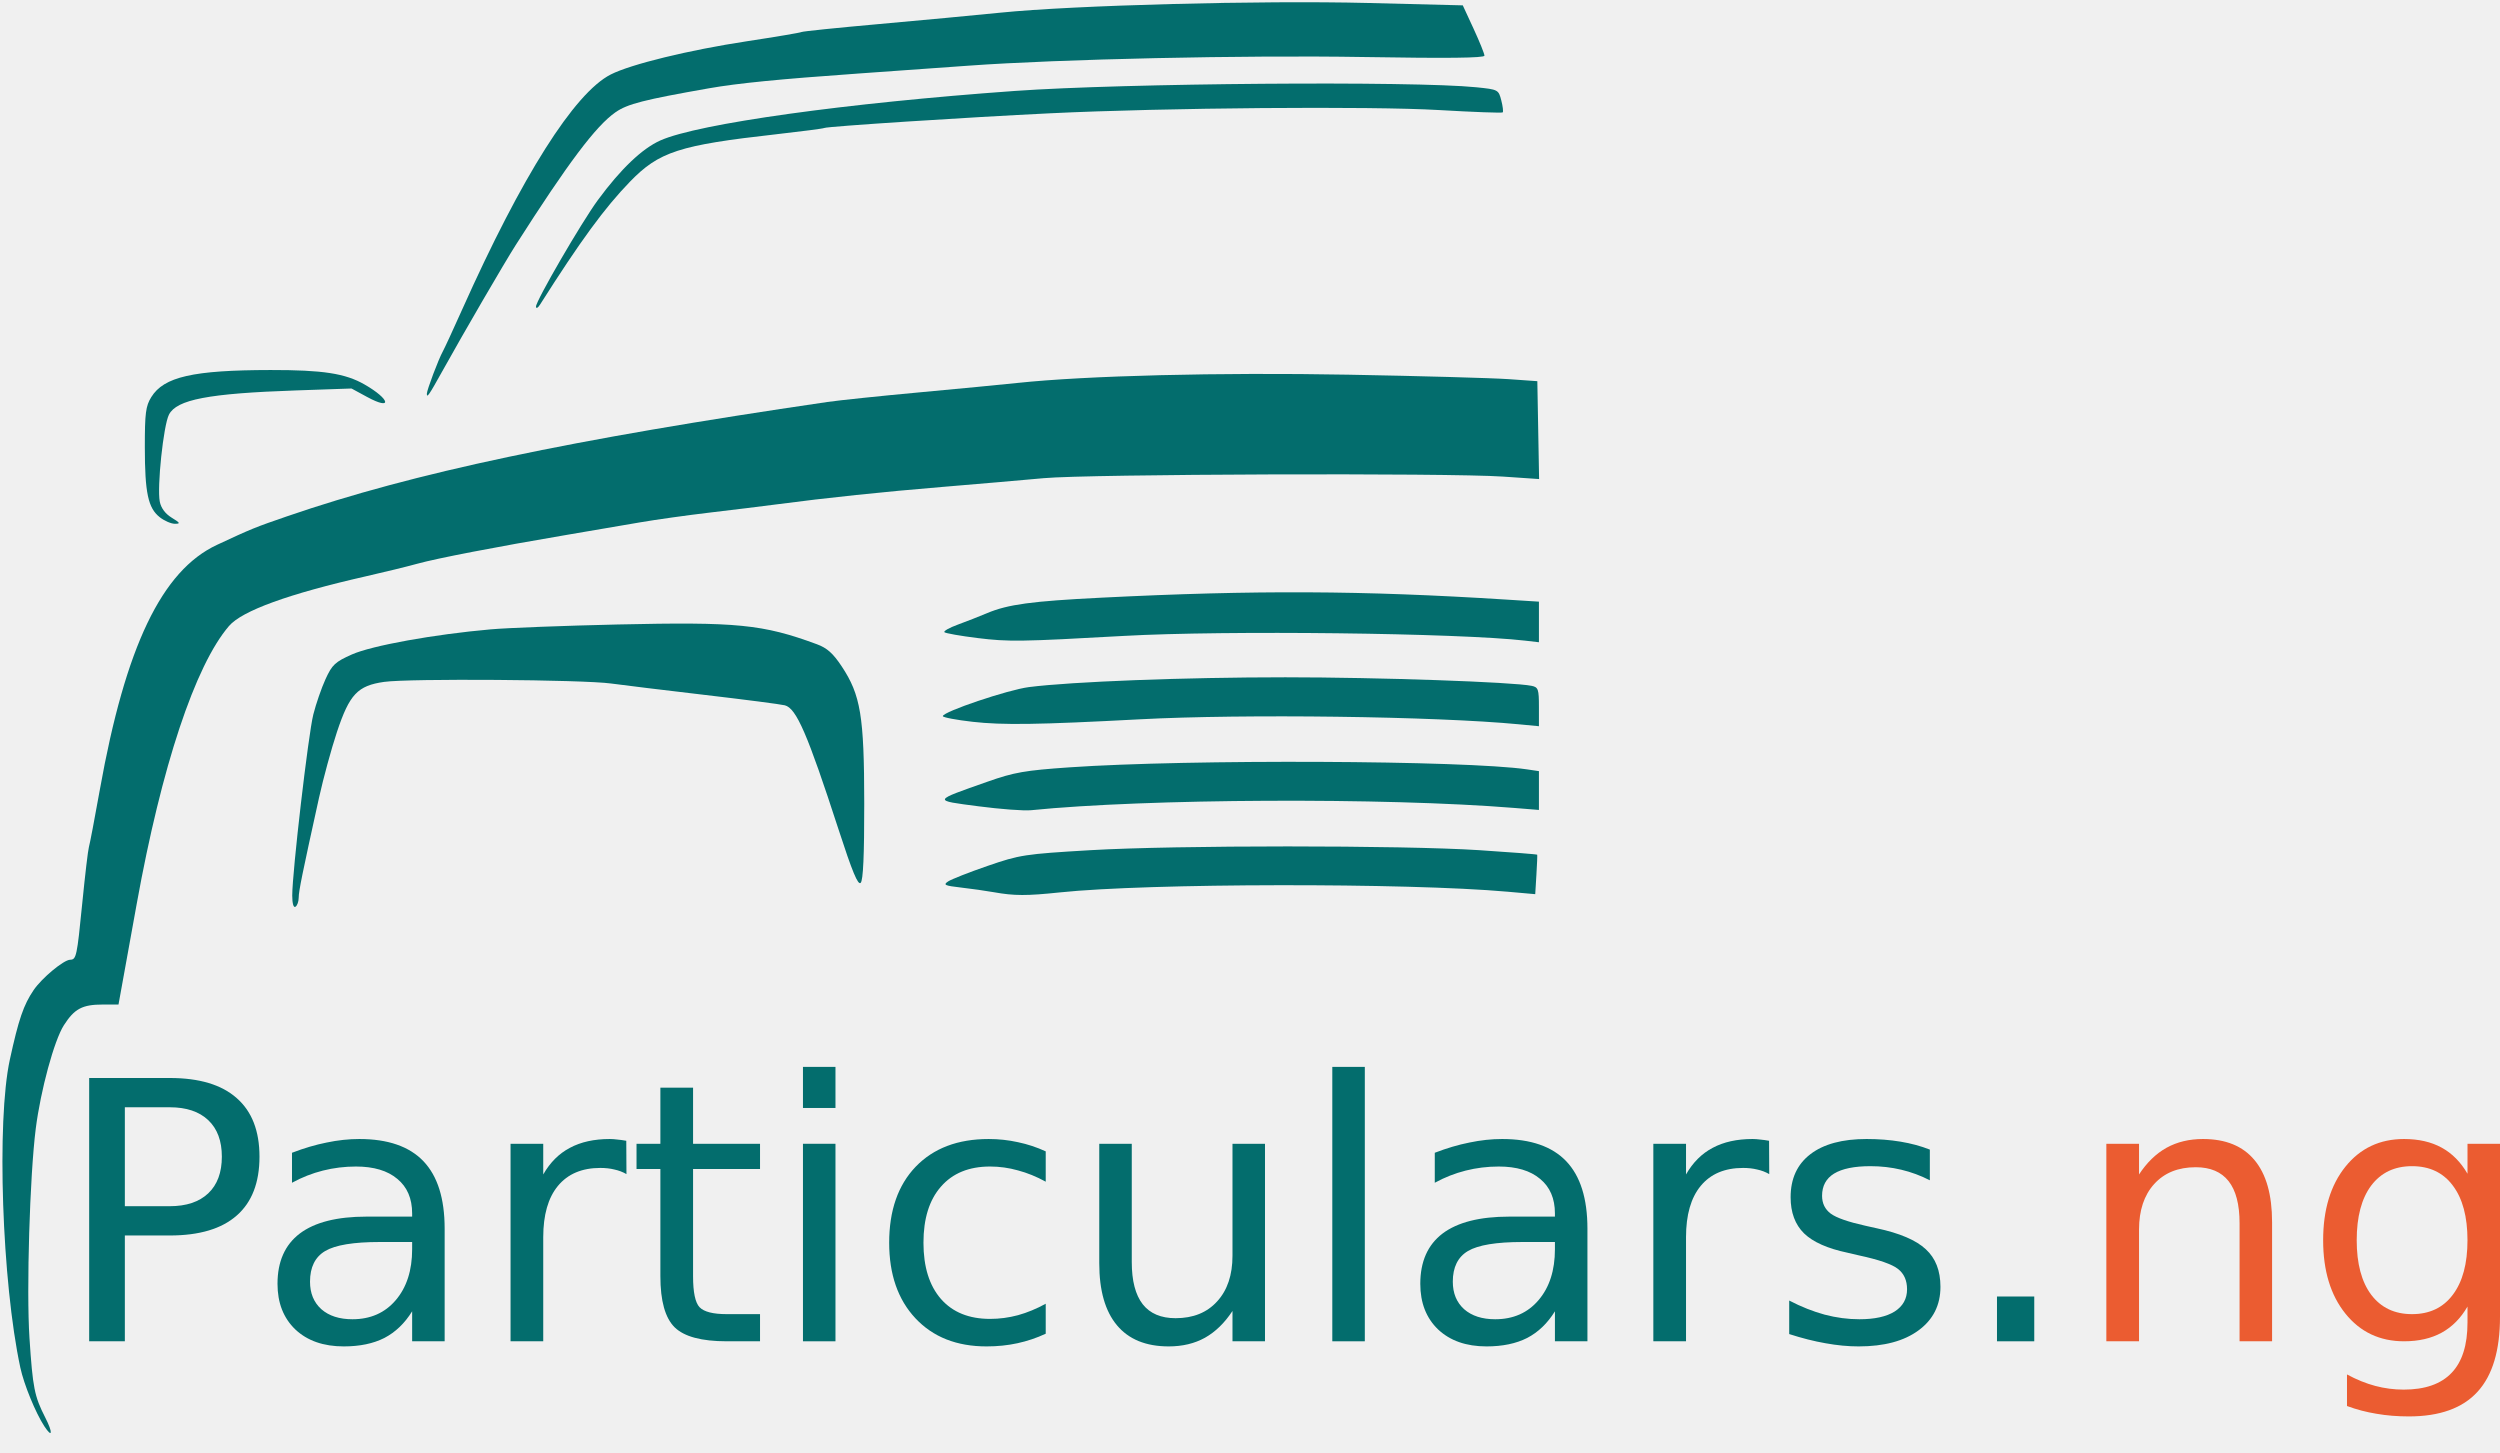
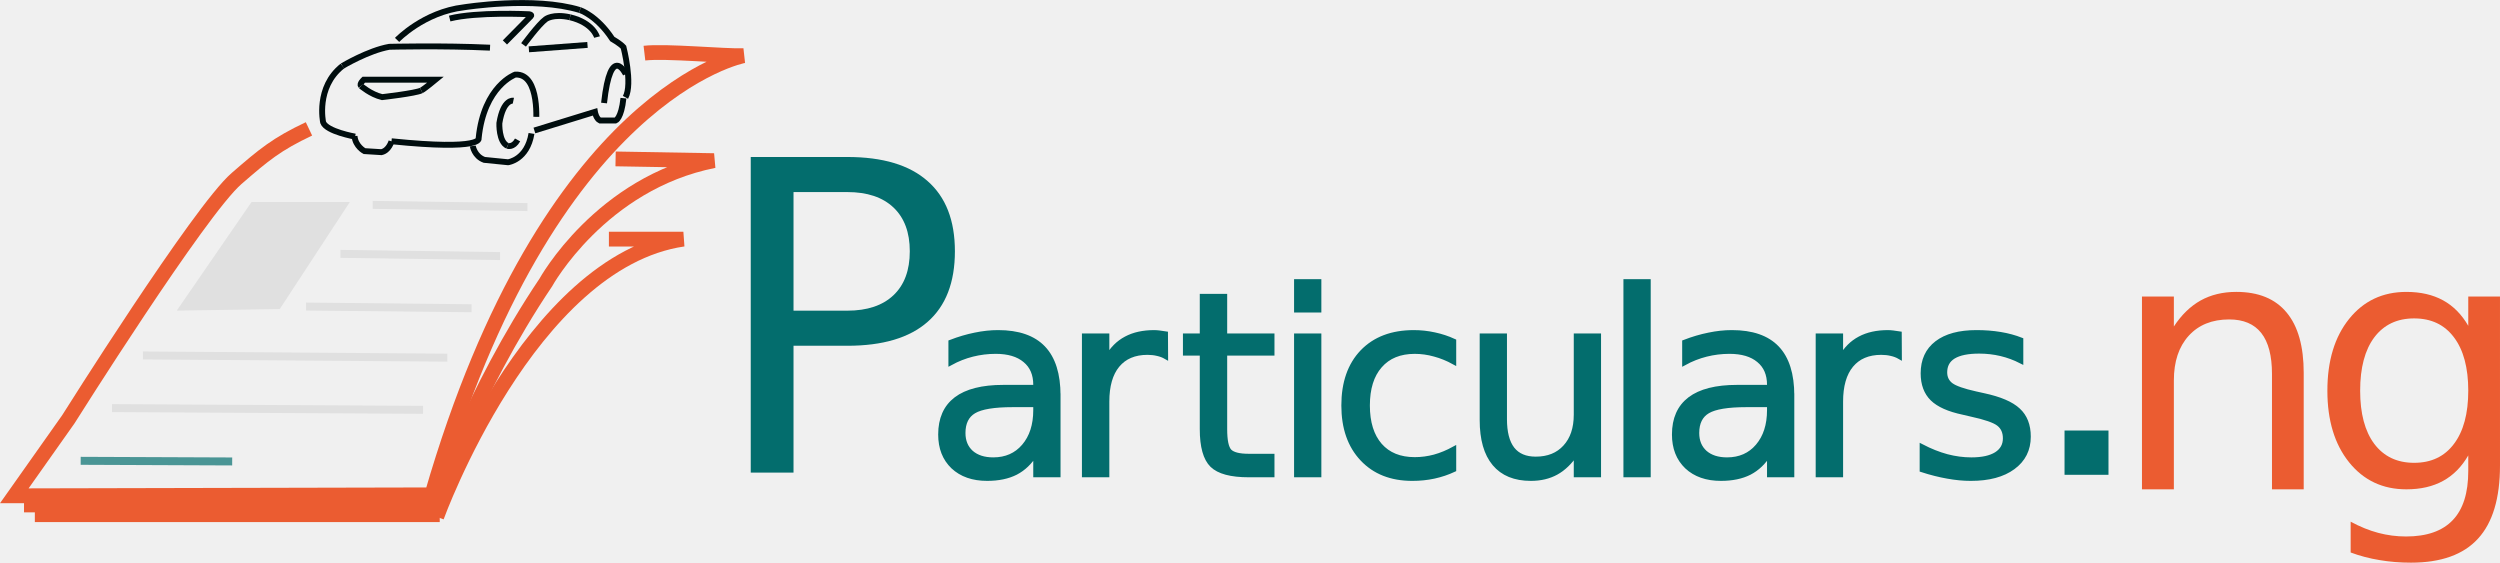
- <svg xmlns="http://www.w3.org/2000/svg" width="659.151" height="383" viewBox="0 0 659.151 383" version="1.1" id="svg14">
-   <defs id="defs6">
-     <style id="style4">
-       .cls-1 {
-         font-size: 59.074px;
-         text-anchor: end;
-         fill: #036d6d;
-         font-family: Caviar Dreams;
-       }
- 
-       .cls-2 {
-         fill: #eb5c31;
-       }
-     </style>
-     <style id="style4-5">
-       .cls-1 {
-         font-size: 59.074px;
-         text-anchor: end;
-         fill: #036d6d;
-         font-family: Caviar Dreams;
-       }
- 
-       .cls-2 {
-         fill: #eb5c31;
-       }
-     </style>
+ <svg xmlns="http://www.w3.org/2000/svg" xmlns:xlink="http://www.w3.org/1999/xlink" width="422.897mm" height="95.176mm" viewBox="0 0 422.897 95.176" version="1.1" id="svg4547">
+   <defs id="defs4541">
+     <linearGradient id="7db19e5e-7cc3-41df-8a16-c81cf46c1195" x1="758.38" y1="801.59" x2="758.38" y2="131.56" gradientTransform="rotate(4.65,1291.924,-1733.373)" gradientUnits="userSpaceOnUse">
+       <stop offset="0" stop-color="gray" stop-opacity="0.25" id="stop1463" />
+       <stop offset="0.54" stop-color="gray" stop-opacity="0.12" id="stop1465" />
+       <stop offset="1" stop-color="gray" stop-opacity="0.1" id="stop1467" />
+     </linearGradient>
+     <linearGradient gradientUnits="userSpaceOnUse" y2="130.21" x2="378.37" y1="732.81" x1="378.37" id="a91ba363-77be-43f7-9cf6-91c4a3880d9c">
+       <stop id="stop4162" stop-opacity="0.25" stop-color="gray" offset="0" />
+       <stop id="stop4164" stop-opacity="0.12" stop-color="gray" offset="0.54" />
+       <stop id="stop4166" stop-opacity="0.1" stop-color="gray" offset="1" />
+     </linearGradient>
+     <linearGradient xlink:href="#a91ba363-77be-43f7-9cf6-91c4a3880d9c" y2="248.16" x2="274.44" y1="409.32" x1="274.44" id="d1e6aa0e-d79d-4f6f-afbb-c37e9ed80ff9" />
+     <linearGradient xlink:href="#a91ba363-77be-43f7-9cf6-91c4a3880d9c" y2="261.01" x2="274.44" y1="361.44" x1="274.44" id="a279b039-1afd-4281-8292-ccd5c8c9b734" />
+     <clipPath transform="translate(-179 -60.54)" id="42e7b1d1-2be2-47b0-aacb-a853df270819">
+       <rect height="96.93" width="143.79" y="322.72" x="381.54" data-name="&lt;Rectangle&gt;" id="cf34cfb5-9399-4bae-9cea-d47bbef6cb3a" style="fill:#ffffff" />
+     </clipPath>
+     <linearGradient xlink:href="#a91ba363-77be-43f7-9cf6-91c4a3880d9c" y2="454.87" x2="274.44" y1="616.03" x1="274.44" id="972637f2-71db-4198-9c75-a0854a7fe249" />
+     <linearGradient xlink:href="#a91ba363-77be-43f7-9cf6-91c4a3880d9c" y2="467.72" x2="274.44" y1="568.15" x1="274.44" id="6c85befd-f960-412c-83e0-663d4b13bf85" />
+     <clipPath transform="translate(-179 -60.54)" id="f66b8fac-771d-49bf-85c7-4ce29a79f723">
+       <rect height="96.93" width="143.79" y="529.42" x="381.54" data-name="&lt;Rectangle&gt;" id="7439734d-5f7c-428f-88ce-e68b86a45c07" style="fill:#ffffff" />
+     </clipPath>
+     <linearGradient xlink:href="#a91ba363-77be-43f7-9cf6-91c4a3880d9c" gradientTransform="rotate(90,662.7,498.69)" y2="409.67" x2="688.18" y1="568.49" x1="688.18" id="013b841e-9a42-49b8-8a36-6db9ed002b72" />
+     <linearGradient gradientUnits="userSpaceOnUse" y2="362.71" x2="810.6" y1="767.54" x1="810.6" id="f8cab3c1-d868-48bc-b87d-cd2075ddc26a" gradientTransform="matrix(0.2645833,0,0,0.2645833,-323.8816,-16.17965)">
+       <stop id="stop4179" stop-opacity="0.25" stop-color="#b3b3b3" offset="0" />
+       <stop id="stop4181" stop-opacity="0.1" stop-color="#b3b3b3" offset="0.54" />
+       <stop id="stop4183" stop-opacity="0.05" stop-color="#b3b3b3" offset="1" />
+     </linearGradient>
+     <linearGradient gradientUnits="userSpaceOnUse" y2="487.6" x2="685.49" y1="507.08" x1="685.49" id="043d467e-585e-47c7-bb2c-06dd6f5be04b">
+       <stop id="stop4186" stop-opacity="0.12" offset="0" />
+       <stop id="stop4188" stop-opacity="0.09" offset="0.55" />
+       <stop id="stop4190" stop-opacity="0.02" offset="1" />
+     </linearGradient>
+     <linearGradient xlink:href="#043d467e-585e-47c7-bb2c-06dd6f5be04b" y2="425.15" x2="774.99" y1="484.73" x1="774.99" id="be08032f-102d-431e-9b5f-1e4ebfc8159b" gradientTransform="matrix(0.2645833,0,0,0.2645833,-323.8816,-16.17965)" />
  </defs>
-   <g id="g1047">
-     <g id="g1020">
-       <g aria-label="Particulars.ng" transform="scale(1.00093,0.9990708)" style="font-size:95.316px;font-family:'Caviar Dreams';text-anchor:end;fill:#036d6d;stroke-width:1.613" id="Particulars.ng">
-         <path d="m 32.888,292.215 v 26.109 h 11.821 q 6.562,0 10.146,-3.397 3.584,-3.397 3.584,-9.681 0,-6.236 -3.584,-9.634 -3.584,-3.397 -10.146,-3.397 z m -9.401,-7.726 h 21.223 q 11.682,0 17.639,5.306 6.004,5.259 6.004,15.452 0,10.286 -6.004,15.545 -5.957,5.259 -17.639,5.259 H 32.888 v 27.925 h -9.401 z" style="stroke-width:1.613" id="path821" />
-         <path d="m 100.047,327.772 q -10.379,0 -14.381,2.374 -4.003,2.374 -4.003,8.098 0,4.561 2.979,7.26 3.025,2.653 8.191,2.653 7.121,0 11.403,-5.026 4.328,-5.073 4.328,-13.45 v -1.908 z m 17.081,-3.537 v 29.74 h -8.564 v -7.912 q -2.932,4.747 -7.307,7.028 -4.375,2.234 -10.704,2.234 -8.005,0 -12.752,-4.468 -4.701,-4.514 -4.701,-12.054 0,-8.796 5.864,-13.264 5.911,-4.468 17.592,-4.468 h 12.008 v -0.838 q 0,-5.911 -3.909,-9.122 -3.863,-3.258 -10.891,-3.258 -4.468,0 -8.703,1.07 -4.235,1.07 -8.145,3.211 v -7.912 q 4.701,-1.815 9.122,-2.699 4.421,-0.931 8.61,-0.931 11.309,0 16.894,5.864 5.585,5.864 5.585,17.779 z" style="stroke-width:1.613" id="path823" />
-         <path d="m 165.018,309.854 q -1.443,-0.838 -3.165,-1.21 -1.675,-0.419 -3.723,-0.419 -7.26,0 -11.17,4.747 -3.863,4.701 -3.863,13.543 v 27.459 h -8.61 v -52.126 h 8.61 v 8.098 q 2.699,-4.747 7.028,-7.028 4.328,-2.327 10.518,-2.327 0.884,0 1.955,0.14 1.07,0.093 2.374,0.326 z" style="stroke-width:1.613" id="path825" />
-         <path d="m 182.564,287.049 v 14.8 h 17.639 v 6.655 H 182.564 v 28.297 q 0,6.376 1.722,8.191 1.769,1.815 7.121,1.815 h 8.796 v 7.167 h -8.796 q -9.913,0 -13.683,-3.677 -3.77,-3.723 -3.77,-13.497 v -28.297 h -6.283 v -6.655 h 6.283 v -14.8 z" style="stroke-width:1.613" id="path827" />
-         <path d="m 211.512,301.849 h 8.564 v 52.126 h -8.564 z m 0,-20.292 h 8.564 v 10.844 h -8.564 z" style="stroke-width:1.613" id="path829" />
-         <path d="m 275.46,303.85 v 8.005 q -3.63,-2.001 -7.307,-2.979 -3.63,-1.024 -7.353,-1.024 -8.331,0 -12.938,5.306 -4.608,5.259 -4.608,14.8 0,9.541 4.608,14.847 4.608,5.259 12.938,5.259 3.723,0 7.353,-0.977 3.677,-1.024 7.307,-3.025 v 7.912 q -3.584,1.675 -7.447,2.513 -3.816,0.838 -8.145,0.838 -11.775,0 -18.709,-7.4 -6.935,-7.4 -6.935,-19.966 0,-12.752 6.981,-20.059 7.028,-7.307 19.221,-7.307 3.956,0 7.726,0.838 3.77,0.791 7.307,2.42 z" style="stroke-width:1.613" id="path831" />
-         <path d="m 289.562,333.404 v -31.555 h 8.564 v 31.229 q 0,7.4 2.886,11.123 2.886,3.677 8.657,3.677 6.935,0 10.937,-4.421 4.049,-4.421 4.049,-12.054 v -29.553 h 8.564 v 52.126 h -8.564 v -8.005 q -3.118,4.747 -7.26,7.074 -4.096,2.28 -9.541,2.28 -8.982,0 -13.636,-5.585 -4.654,-5.585 -4.654,-16.336 z M 311.11,300.592 Z" style="stroke-width:1.613" id="path833" />
-         <path d="m 350.949,281.557 h 8.564 v 72.418 h -8.564 z" style="stroke-width:1.613" id="path835" />
-         <path d="m 401.074,327.772 q -10.379,0 -14.381,2.374 -4.003,2.374 -4.003,8.098 0,4.561 2.979,7.26 3.025,2.653 8.191,2.653 7.121,0 11.403,-5.026 4.328,-5.073 4.328,-13.45 v -1.908 z m 17.081,-3.537 v 29.74 h -8.564 v -7.912 q -2.932,4.747 -7.307,7.028 -4.375,2.234 -10.704,2.234 -8.005,0 -12.752,-4.468 -4.701,-4.514 -4.701,-12.054 0,-8.796 5.864,-13.264 5.911,-4.468 17.592,-4.468 h 12.008 v -0.838 q 0,-5.911 -3.909,-9.122 -3.863,-3.258 -10.891,-3.258 -4.468,0 -8.703,1.07 -4.235,1.07 -8.145,3.211 v -7.912 q 4.701,-1.815 9.122,-2.699 4.421,-0.931 8.61,-0.931 11.309,0 16.894,5.864 5.585,5.864 5.585,17.779 z" style="stroke-width:1.613" id="path837" />
-         <path d="m 466.045,309.854 q -1.443,-0.838 -3.165,-1.21 -1.675,-0.419 -3.723,-0.419 -7.26,0 -11.17,4.747 -3.863,4.701 -3.863,13.543 v 27.459 h -8.61 v -52.126 h 8.61 v 8.098 q 2.699,-4.747 7.028,-7.028 4.328,-2.327 10.518,-2.327 0.884,0 1.955,0.14 1.07,0.093 2.374,0.326 z" style="stroke-width:1.613" id="path839" />
-         <path d="m 508.351,303.385 v 8.098 q -3.63,-1.862 -7.54,-2.792 -3.909,-0.931 -8.098,-0.931 -6.376,0 -9.587,1.955 -3.165,1.955 -3.165,5.864 0,2.979 2.281,4.701 2.28,1.675 9.169,3.211 l 2.932,0.652 q 9.122,1.955 12.938,5.538 3.863,3.537 3.863,9.913 0,7.26 -5.771,11.496 -5.725,4.235 -15.777,4.235 -4.189,0 -8.75,-0.838 -4.514,-0.791 -9.541,-2.42 v -8.843 q 4.747,2.467 9.355,3.723 4.608,1.21 9.122,1.21 6.05,0 9.308,-2.048 3.258,-2.094 3.258,-5.864 0,-3.491 -2.374,-5.352 -2.327,-1.862 -10.286,-3.584 l -2.979,-0.698 q -7.959,-1.675 -11.496,-5.12 -3.537,-3.491 -3.537,-9.541 0,-7.353 5.213,-11.356 5.213,-4.003 14.8,-4.003 4.747,0 8.936,0.698 4.189,0.698 7.726,2.094 z" style="stroke-width:1.613" id="path841" />
-         <path d="m 526.036,342.154 h 9.82 v 11.821 h -9.82 z" style="stroke-width:1.613" id="path843" />
-         <path d="m 598.5,322.513 v 31.462 h -8.564 v -31.182 q 0,-7.4 -2.886,-11.077 -2.886,-3.677 -8.657,-3.677 -6.935,0 -10.937,4.421 -4.003,4.421 -4.003,12.054 v 29.46 h -8.61 v -52.126 h 8.61 v 8.098 q 3.072,-4.701 7.214,-7.028 4.189,-2.327 9.634,-2.327 8.982,0 13.59,5.585 4.608,5.538 4.608,16.336 z" style="fill:#eb5c31;stroke-width:1.613" id="path845" />
-         <path d="m 649.975,327.307 q 0,-9.308 -3.863,-14.428 -3.816,-5.12 -10.751,-5.12 -6.888,0 -10.751,5.12 -3.816,5.12 -3.816,14.428 0,9.262 3.816,14.381 3.863,5.12 10.751,5.12 6.935,0 10.751,-5.12 3.863,-5.12 3.863,-14.381 z m 8.564,20.199 q 0,13.311 -5.911,19.78 -5.911,6.516 -18.104,6.516 -4.514,0 -8.517,-0.698 -4.003,-0.652 -7.772,-2.048 v -8.331 q 3.77,2.048 7.447,3.025 3.677,0.977 7.493,0.977 8.424,0 12.613,-4.421 4.189,-4.375 4.189,-13.264 v -4.235 q -2.653,4.608 -6.795,6.888 -4.142,2.28 -9.913,2.28 -9.587,0 -15.452,-7.307 -5.864,-7.307 -5.864,-19.361 0,-12.101 5.864,-19.408 5.864,-7.307 15.452,-7.307 5.771,0 9.913,2.281 4.142,2.28 6.795,6.888 v -7.912 h 8.564 z" style="fill:#eb5c31;stroke-width:1.613" id="path847" />
+   <g id="layer1" transform="translate(-66.73633,-133.7263)">
+     <g id="g12500" transform="translate(13.79378,8.576001)">
+       <g transform="matrix(1.091498,0,0,1.091498,-11.12113,-14.39374)" id="g10814">
+         <path id="path821-7" style="font-size:95.316px;font-family:'Caviar Dreams';text-anchor:end;fill:#036d6d;stroke-width:1.137" d="m 181.672,157.614 v 18.379 h 8.337 q 4.628,0 7.155,-2.392 2.527,-2.392 2.527,-6.814 0,-4.39 -2.527,-6.782 -2.527,-2.392 -7.155,-2.392 z m -6.63,-5.438 h 14.967 q 8.238,0 12.44,3.735 4.234,3.702 4.234,10.877 0,7.24 -4.234,10.942 -4.201,3.702 -12.44,3.702 h -8.337 v 19.657 h -6.63 z" />
+         <path id="path823-2" style="font-size:95.316px;font-family:'Caviar Dreams';text-anchor:end;fill:#036d6d;stroke:#036d6d;stroke-width:0.67;stroke-opacity:1" d="m 215.623,190.612 q -4.312,0 -5.975,0.984 -1.663,0.984 -1.663,3.358 0,1.891 1.238,3.011 1.257,1.1 3.403,1.1 2.958,0 4.737,-2.084 1.798,-2.104 1.798,-5.578 v -0.791 z m 7.096,-1.467 v 12.333 h -3.558 v -3.281 q -1.218,1.969 -3.036,2.914 -1.818,0.926 -4.447,0.926 -3.326,0 -5.298,-1.853 -1.953,-1.872 -1.953,-4.999 0,-3.648 2.436,-5.501 2.456,-1.853 7.309,-1.853 h 4.989 v -0.347 q 0,-2.451 -1.624,-3.783 -1.605,-1.351 -4.525,-1.351 -1.856,0 -3.616,0.444 -1.76,0.444 -3.384,1.332 v -3.281 q 1.953,-0.753 3.79,-1.119 1.837,-0.386 3.577,-0.386 4.699,0 7.019,2.432 2.32,2.432 2.32,7.373 z" />
+         <path id="path825-7" style="font-size:95.316px;font-family:'Caviar Dreams';text-anchor:end;fill:#036d6d;stroke:#036d6d;stroke-width:0.67;stroke-opacity:1" d="m 239.389,183.182 q -0.599,-0.347 -1.315,-0.502 -0.696,-0.174 -1.547,-0.174 -3.016,0 -4.641,1.969 -1.605,1.949 -1.605,5.616 v 11.387 h -3.577 v -21.616 h 3.577 v 3.358 q 1.121,-1.969 2.92,-2.914 1.798,-0.965 4.37,-0.965 0.367,0 0.812,0.058 0.445,0.039 0.986,0.135 z" />
+         <path id="path827-3" style="font-size:95.316px;font-family:'Caviar Dreams';text-anchor:end;fill:#036d6d;stroke:#036d6d;stroke-width:0.67;stroke-opacity:1" d="m 248.546,173.725 v 6.138 h 7.328 v 2.76 h -7.328 v 11.735 q 0,2.644 0.715,3.397 0.735,0.753 2.958,0.753 h 3.655 v 2.972 h -3.655 q -4.119,0 -5.685,-1.525 -1.566,-1.544 -1.566,-5.597 v -11.735 h -2.61 v -2.76 h 2.61 v -6.138 z" />
+         <path id="path829-7" style="font-size:95.316px;font-family:'Caviar Dreams';text-anchor:end;fill:#036d6d;stroke:#036d6d;stroke-width:0.67;stroke-opacity:1" d="m 259.582,179.862 h 3.558 v 21.616 h -3.558 z m 0,-8.415 h 3.558 v 4.497 h -3.558 z" />
+         <path id="path831-7" style="font-size:95.316px;font-family:'Caviar Dreams';text-anchor:end;fill:#036d6d;stroke:#036d6d;stroke-width:0.67;stroke-opacity:1" d="m 284.04,180.692 v 3.32 q -1.508,-0.83 -3.036,-1.235 -1.508,-0.425 -3.055,-0.425 -3.461,0 -5.375,2.2 -1.914,2.181 -1.914,6.138 0,3.957 1.914,6.157 1.914,2.181 5.375,2.181 1.547,0 3.055,-0.405 1.528,-0.425 3.036,-1.255 v 3.281 q -1.489,0.695 -3.094,1.042 -1.586,0.347 -3.384,0.347 -4.892,0 -7.773,-3.069 -2.881,-3.069 -2.881,-8.28 0,-5.288 2.9,-8.318 2.92,-3.03 7.986,-3.03 1.644,0 3.21,0.347 1.566,0.328 3.036,1.004 z" />
+         <path id="path833-4" style="font-size:95.316px;font-family:'Caviar Dreams';text-anchor:end;fill:#036d6d;stroke:#036d6d;stroke-width:0.67;stroke-opacity:1" d="m 288.348,192.948 v -13.086 h 3.558 v 12.951 q 0,3.069 1.199,4.613 1.199,1.525 3.597,1.525 2.881,0 4.544,-1.834 1.682,-1.834 1.682,-4.999 v -12.256 h 3.558 v 21.616 h -3.558 v -3.32 q -1.296,1.969 -3.016,2.934 -1.702,0.946 -3.964,0.946 -3.732,0 -5.666,-2.316 -1.934,-2.316 -1.934,-6.774 z m 8.953,-13.607 z" />
+         <path id="path835-2" style="font-size:95.316px;font-family:'Caviar Dreams';text-anchor:end;fill:#036d6d;stroke:#036d6d;stroke-width:0.67;stroke-opacity:1" d="m 310.625,171.447 h 3.558 v 30.031 h -3.558 z" />
+         <path id="path837-9" style="font-size:95.316px;font-family:'Caviar Dreams';text-anchor:end;fill:#036d6d;stroke:#036d6d;stroke-width:0.67;stroke-opacity:1" d="m 329.341,190.612 q -4.312,0 -5.975,0.984 -1.663,0.984 -1.663,3.358 0,1.891 1.238,3.011 1.257,1.1 3.403,1.1 2.958,0 4.737,-2.084 1.798,-2.104 1.798,-5.578 v -0.791 z m 7.096,-1.467 v 12.333 h -3.558 v -3.281 q -1.218,1.969 -3.036,2.914 -1.818,0.926 -4.447,0.926 -3.326,0 -5.298,-1.853 -1.953,-1.872 -1.953,-4.999 0,-3.648 2.436,-5.501 2.456,-1.853 7.309,-1.853 h 4.989 v -0.347 q 0,-2.451 -1.624,-3.783 -1.605,-1.351 -4.525,-1.351 -1.856,0 -3.616,0.444 -1.76,0.444 -3.384,1.332 v -3.281 q 1.953,-0.753 3.79,-1.119 1.837,-0.386 3.577,-0.386 4.699,0 7.019,2.432 2.32,2.432 2.32,7.373 z" />
+         <path id="path839-4" style="font-size:95.316px;font-family:'Caviar Dreams';text-anchor:end;fill:#036d6d;stroke:#036d6d;stroke-width:0.67;stroke-opacity:1" d="m 353.106,183.182 q -0.599,-0.347 -1.315,-0.502 -0.696,-0.174 -1.547,-0.174 -3.016,0 -4.641,1.969 -1.605,1.949 -1.605,5.616 v 11.387 h -3.577 v -21.616 h 3.577 v 3.358 q 1.121,-1.969 2.92,-2.914 1.798,-0.965 4.37,-0.965 0.367,0 0.812,0.058 0.445,0.039 0.986,0.135 z" />
+         <path id="path841-7" style="font-size:95.316px;font-family:'Caviar Dreams';text-anchor:end;fill:#036d6d;stroke:#036d6d;stroke-width:0.67;stroke-opacity:1" d="m 371.928,180.499 v 3.358 q -1.508,-0.772 -3.132,-1.158 -1.624,-0.386 -3.365,-0.386 -2.649,0 -3.983,0.811 -1.315,0.811 -1.315,2.432 0,1.235 0.947,1.949 0.947,0.695 3.809,1.332 l 1.218,0.27 q 3.79,0.811 5.375,2.297 1.605,1.467 1.605,4.111 0,3.011 -2.398,4.767 -2.378,1.756 -6.555,1.756 -1.74,0 -3.635,-0.347 -1.876,-0.328 -3.964,-1.004 v -3.667 q 1.972,1.023 3.887,1.544 1.914,0.502 3.79,0.502 2.514,0 3.867,-0.849 1.354,-0.868 1.354,-2.432 0,-1.448 -0.986,-2.22 -0.967,-0.772 -4.273,-1.486 l -1.238,-0.29 q -3.307,-0.695 -4.776,-2.123 -1.47,-1.448 -1.47,-3.957 0,-3.049 2.166,-4.709 2.166,-1.66 6.149,-1.66 1.972,0 3.713,0.289 1.74,0.29 3.21,0.869 z" />
+         <path id="path843-5" style="font-size:95.316px;font-family:'Caviar Dreams';text-anchor:end;fill:#036d6d;stroke-width:1.024" d="m 378.652,194.568 h 6.811 v 6.862 h -6.811 z" />
+         <path id="path845-5" style="font-size:95.316px;font-family:'Caviar Dreams';text-anchor:end;fill:#eb5c31;stroke-width:0.926" d="m 415.719,185.648 v 18.032 h -4.917 V 185.808 q 0,-4.241 -1.657,-6.349 -1.657,-2.107 -4.971,-2.107 -3.982,0 -6.28,2.534 -2.298,2.534 -2.298,6.909 v 16.885 h -4.944 v -29.876 h 4.944 v 4.641 q 1.764,-2.694 4.142,-4.028 2.405,-1.334 5.532,-1.334 5.158,0 7.804,3.201 2.646,3.174 2.646,9.363 z" />
+         <path id="path847-1" style="font-size:95.316px;font-family:'Caviar Dreams';text-anchor:end;fill:#eb5c31;stroke-width:0.926" d="m 441.222,188.396 q 0,-5.335 -2.218,-8.269 -2.191,-2.934 -6.173,-2.934 -3.955,0 -6.173,2.934 -2.191,2.934 -2.191,8.269 0,5.308 2.191,8.243 2.218,2.934 6.173,2.934 3.982,0 6.173,-2.934 2.218,-2.934 2.218,-8.243 z m 4.917,11.577 q 0,7.629 -3.394,11.337 -3.394,3.735 -10.396,3.735 -2.592,0 -4.891,-0.4 -2.298,-0.373 -4.463,-1.174 v -4.775 q 2.165,1.174 4.276,1.734 2.111,0.56 4.303,0.56 4.837,0 7.242,-2.534 2.405,-2.507 2.405,-7.602 v -2.427 q -1.523,2.641 -3.902,3.948 -2.379,1.307 -5.692,1.307 -5.505,0 -8.873,-4.188 -3.367,-4.188 -3.367,-11.097 0,-6.936 3.367,-11.124 3.367,-4.188 8.873,-4.188 3.314,0 5.692,1.307 2.379,1.307 3.902,3.948 v -4.535 h 4.917 z" />
      </g>
-       <path style="opacity:1;fill:#036d6d;fill-opacity:1;fill-rule:nonzero;stroke:none;stroke-width:0.639;stroke-linecap:round;stroke-linejoin:miter;stroke-miterlimit:4;stroke-dasharray:none;stroke-opacity:1;paint-order:markers fill stroke" d="M 11.686,376.038 C 9.386,372.527 6.307,365.007 5.358,360.581 0.514,337.994 -0.93,295.555 2.595,279.378 c 2.313,-10.613 3.615,-14.419 6.274,-18.332 2.153,-3.168 7.913,-7.96 9.617,-7.999 1.64,-0.038 1.808,-0.817 3.2,-14.874 0.733,-7.402 1.52,-14.067 1.75,-14.812 0.229,-0.745 1.534,-7.59 2.899,-15.21 6.755,-37.705 16.33,-57.704 30.876,-64.494 9.088,-4.242 10.031,-4.626 18.574,-7.562 33.318,-11.452 74.618,-20.187 142.382,-30.112 3.021,-0.442 13.858,-1.575 24.082,-2.517 10.224,-0.942 21.928,-2.067 26.008,-2.5 18.133,-1.925 53.274,-2.802 87.221,-2.177 19.055,0.351 38.067,0.88 42.25,1.175 l 7.605,0.538 0.233,12.903 0.233,12.903 -9.528,-0.65 c -14.559,-0.993 -109.344,-0.668 -121.068,0.416 -5.577,0.515 -17.555,1.55 -26.617,2.3 -15.878,1.313 -30.61,2.863 -43.94,4.623 -3.486,0.46 -11.281,1.418 -17.322,2.128 -6.042,0.71 -14.407,1.882 -18.59,2.604 -4.183,0.722 -12.928,2.216 -19.435,3.32 -18.354,3.113 -34.19,6.172 -39.292,7.59 -2.556,0.71 -8.64,2.199 -13.52,3.308 -20.401,4.636 -32.663,9.087 -36.113,13.107 -8.928,10.402 -17.774,37.029 -24.313,73.183 -1.093,6.042 -2.624,14.502 -3.402,18.801 l -1.415,7.816 H 27.147 c -5.442,0 -7.52,1.102 -10.311,5.47 -2.554,3.997 -6.125,17.133 -7.408,27.253 -1.576,12.429 -2.482,42.569 -1.659,55.157 0.863,13.189 1.303,15.411 4.164,21.02 2.065,4.047 1.901,5.563 -0.247,2.286 z" id="path925" />
-       <path style="opacity:1;fill:#036d6d;fill-opacity:1;fill-rule:nonzero;stroke:none;stroke-width:0.639;stroke-linecap:round;stroke-linejoin:miter;stroke-miterlimit:4;stroke-dasharray:none;stroke-opacity:1;paint-order:markers fill stroke" d="m 77.052,236.097 c 0,-6.121 4.229,-42.439 5.556,-47.716 0.701,-2.788 2.153,-6.989 3.227,-9.335 1.73,-3.78 2.518,-4.517 6.935,-6.488 5.237,-2.336 21.738,-5.318 36.671,-6.628 4.415,-0.387 19.435,-0.962 33.377,-1.278 31.624,-0.716 38.258,-0.059 52.553,5.204 2.684,0.988 4.271,2.4 6.543,5.824 5.017,7.558 5.932,13.111 5.952,36.106 0.012,13.788 -0.281,20.324 -0.938,20.982 -0.71,0.71 -2.21,-2.907 -5.851,-14.112 -8.175,-25.158 -11.108,-31.931 -14.158,-32.696 -1.106,-0.278 -10.531,-1.502 -20.943,-2.72 -10.412,-1.218 -21.593,-2.58 -24.847,-3.025 -7.529,-1.031 -53.327,-1.358 -59.847,-0.428 -7.004,1 -9.134,3.264 -12.452,13.24 -1.469,4.415 -3.593,12.21 -4.721,17.322 -4.444,20.139 -5.345,24.575 -5.356,26.356 -0.006,1.018 -0.391,2.086 -0.856,2.374 -0.511,0.316 -0.845,-0.862 -0.845,-2.984 z" id="path927" />
-       <path style="opacity:1;fill:#036d6d;fill-opacity:1;fill-rule:nonzero;stroke:none;stroke-width:0.639;stroke-linecap:round;stroke-linejoin:miter;stroke-miterlimit:4;stroke-dasharray:none;stroke-opacity:1;paint-order:markers fill stroke" d="m 257.717,168.225 c -4.505,-0.559 -8.426,-1.25 -8.713,-1.537 -0.287,-0.287 1.308,-1.189 3.544,-2.004 2.236,-0.816 5.69,-2.17 7.677,-3.008 5.51,-2.327 11.744,-3.173 30.188,-4.095 40.563,-2.029 68.785,-1.896 106.681,0.503 l 8.661,0.548 v 5.352 5.352 l -3.591,-0.417 c -17.391,-2.02 -79.18,-2.752 -105.836,-1.255 -27.164,1.526 -30.442,1.574 -38.611,0.561 z" id="path929" />
-       <path style="opacity:1;fill:#036d6d;fill-opacity:1;fill-rule:nonzero;stroke:none;stroke-width:0.639;stroke-linecap:round;stroke-linejoin:miter;stroke-miterlimit:4;stroke-dasharray:none;stroke-opacity:1;paint-order:markers fill stroke" d="m 256.402,190.306 c -4.299,-0.489 -7.816,-1.159 -7.816,-1.488 0,-1.159 17.155,-6.947 22.699,-7.659 11.213,-1.439 41.182,-2.584 67.631,-2.584 24.443,0 60.086,1.239 64.938,2.257 1.719,0.361 1.901,0.891 1.901,5.52 v 5.121 l -5.281,-0.504 c -22.015,-2.103 -72.547,-2.77 -99.921,-1.318 -26.893,1.426 -36.169,1.564 -44.151,0.656 z" id="path931" />
-       <path style="opacity:1;fill:#036d6d;fill-opacity:1;fill-rule:nonzero;stroke:none;stroke-width:0.639;stroke-linecap:round;stroke-linejoin:miter;stroke-miterlimit:4;stroke-dasharray:none;stroke-opacity:1;paint-order:markers fill stroke" d="m 257.919,212.581 c -12.056,-1.586 -12.152,-1.335 2.497,-6.497 6.976,-2.458 9.798,-2.951 21.547,-3.766 31.325,-2.172 104.468,-1.85 120.623,0.532 l 3.169,0.467 v 5.117 5.117 l -6.549,-0.532 c -34.038,-2.763 -97.013,-2.464 -127.383,0.604 -1.859,0.188 -8.116,-0.282 -13.905,-1.043 z" id="path933" />
-       <path style="opacity:1;fill:#036d6d;fill-opacity:1;fill-rule:nonzero;stroke:none;stroke-width:0.639;stroke-linecap:round;stroke-linejoin:miter;stroke-miterlimit:4;stroke-dasharray:none;stroke-opacity:1;paint-order:markers fill stroke" d="m 262.106,235.254 c -2.091,-0.374 -6.028,-0.934 -8.747,-1.245 -4.295,-0.49 -4.739,-0.701 -3.38,-1.609 0.861,-0.575 5.557,-2.422 10.437,-4.104 8.447,-2.913 9.744,-3.111 27.04,-4.134 22.431,-1.326 82.188,-1.327 102.6,-0.002 8.328,0.541 15.188,1.077 15.244,1.192 0.056,0.115 -0.039,2.503 -0.21,5.307 l -0.311,5.099 -7.328,-0.652 c -26.557,-2.364 -94.831,-2.258 -117.998,0.184 -8.758,0.923 -12.024,0.916 -17.347,-0.036 z" id="path935" />
-       <path style="opacity:1;fill:#036d6d;fill-opacity:1;fill-rule:nonzero;stroke:none;stroke-width:0.639;stroke-linecap:round;stroke-linejoin:miter;stroke-miterlimit:4;stroke-dasharray:none;stroke-opacity:1;paint-order:markers fill stroke" d="m 112.542,103.811 c 5.2e-4,-0.961 3.091,-9.153 4.203,-11.141 0.45,-0.805 2.775,-5.836 5.165,-11.181 15.699,-35.095 29.523,-56.954 39.112,-61.846 5.303,-2.705 20.577,-6.433 35.932,-8.77 7.621,-1.16 14.091,-2.254 14.378,-2.431 0.287,-0.178 9.452,-1.12 20.367,-2.094 10.914,-0.974 25.358,-2.329 32.097,-3.011 19.354,-1.958 68.618,-3.257 96.811,-2.552 l 25.07,0.627 2.857,6.183 c 1.571,3.401 2.857,6.585 2.857,7.077 0,0.623 -9.687,0.733 -31.899,0.362 -31.333,-0.523 -80.186,0.548 -104.146,2.283 -6.274,0.454 -19.393,1.39 -29.152,2.08 -20.76,1.467 -31.682,2.547 -39.292,3.888 -17.202,3.029 -21.445,4.116 -24.597,6.3 -5.163,3.578 -12.553,13.407 -26.317,35.004 -3.07,4.816 -13.697,23.083 -19.395,33.336 -3.495,6.289 -4.051,7.097 -4.051,5.886 z" id="path937" />
-       <path style="opacity:1;fill:#036d6d;fill-opacity:1;fill-rule:nonzero;stroke:none;stroke-width:0.639;stroke-linecap:round;stroke-linejoin:miter;stroke-miterlimit:4;stroke-dasharray:none;stroke-opacity:1;paint-order:markers fill stroke" d="m 141.321,80.835 c -0.067,-1.441 12.007,-22.228 16.306,-28.076 6.049,-8.227 11.695,-13.607 16.527,-15.748 9.971,-4.418 48.914,-9.85 93.445,-13.034 28.666,-2.05 105.044,-2.658 121.628,-0.968 5.773,0.588 5.874,0.641 6.597,3.436 0.404,1.561 0.577,2.995 0.386,3.187 -0.191,0.191 -7.723,-0.084 -16.737,-0.612 -18.175,-1.064 -72.254,-0.616 -102.579,0.85 -21.896,1.059 -58.909,3.466 -59.57,3.875 -0.254,0.157 -5.967,0.903 -12.696,1.659 -25.557,2.869 -30.867,4.592 -38.528,12.5 -6.703,6.919 -13.045,15.586 -23.722,32.42 -0.578,0.911 -1.028,1.128 -1.056,0.51 z" id="path939" />
-       <path style="opacity:1;fill:#036d6d;fill-opacity:1;fill-rule:nonzero;stroke:none;stroke-width:0.639;stroke-linecap:round;stroke-linejoin:miter;stroke-miterlimit:4;stroke-dasharray:none;stroke-opacity:1;paint-order:markers fill stroke" d="m 42.127,136.375 c -3.083,-2.425 -3.935,-6.416 -3.941,-18.452 -0.004,-9.02 0.23,-10.843 1.699,-13.219 3.315,-5.363 11.027,-7.117 31.421,-7.144 13.829,-0.019 19.718,0.888 24.825,3.821 6.779,3.893 7.403,6.939 0.674,3.288 l -4.121,-2.236 -14.787,0.512 c -22.914,0.793 -31.291,2.393 -33.346,6.368 -1.461,2.825 -3.184,19.157 -2.422,22.964 0.339,1.693 1.453,3.188 3.147,4.221 2.241,1.366 2.363,1.6 0.836,1.603 -0.983,0.002 -2.776,-0.775 -3.985,-1.725 z" id="path941" />
+       <path id="path5094" d="m 161.954,134.139 c 3.598,-0.421 13.658,0.549 16.796,0.43 0,0 -33.06,6.097 -52.759,74.285 l -70.63,0.165 9.137,-12.934 c 0,0 22.213,-35.334 28.462,-40.737 4.658,-4.037 6.745,-5.791 12.246,-8.398" style="fill:none;fill-opacity:1;stroke:#eb5c31;stroke-width:2.5;stroke-linecap:butt;stroke-linejoin:miter;stroke-miterlimit:4;stroke-dasharray:none;stroke-opacity:1" />
+       <g style="stroke:#eb5c31;stroke-width:2.29;stroke-miterlimit:4;stroke-dasharray:none;stroke-opacity:1" transform="matrix(1.091498,0,0,1.091498,-10.90196,-14.22614)" id="g5130">
+         <path style="fill:none;fill-opacity:1;stroke:#eb5c31;stroke-width:2.29;stroke-linecap:butt;stroke-linejoin:miter;stroke-miterlimit:4;stroke-dasharray:none;stroke-opacity:1" d="m 125.639,206.274 c 0,0 5.974,-17.745 17.438,-34.795 0,0 8.492,-15.414 26.065,-18.892 l -15.247,-0.267" id="path5096" />
+         <path style="fill:none;fill-opacity:1;stroke:#eb5c31;stroke-width:2.29;stroke-linecap:butt;stroke-linejoin:miter;stroke-miterlimit:4;stroke-dasharray:none;stroke-opacity:1" d="M 126.105,205.952 H 62.214" id="path5110" />
+       </g>
+       <g style="stroke:#eb5c31;stroke-width:2.29;stroke-miterlimit:4;stroke-dasharray:none;stroke-opacity:1" transform="matrix(1.091498,0,0,1.091498,-10.90363,-14.52009)" id="g5126">
+         <path style="fill:none;fill-opacity:1;stroke:#eb5c31;stroke-width:2.29;stroke-linecap:butt;stroke-linejoin:miter;stroke-miterlimit:4;stroke-dasharray:none;stroke-opacity:1" d="m 126.168,208.065 c 0,0 14.314,-39.569 38.235,-43.043 h -11.543" id="path5100" />
+         <path style="fill:none;fill-opacity:1;stroke:#eb5c31;stroke-width:2.29;stroke-linecap:butt;stroke-linejoin:miter;stroke-miterlimit:4;stroke-dasharray:none;stroke-opacity:1" d="M 126.642,207.729 H 63.894" id="path5112" />
+       </g>
+       <rect id="rect4264" transform="matrix(0.9999738,0.0072431,-0.00242241,0.9999971,0,0)" height="1.349" width="51.492" y="184.041" x="77.571" style="fill:#e0e0e0;stroke-width:0.22" />
+       <rect id="rect4266" transform="matrix(0.999985,0.00547696,-0.0032036,0.9999949,0,0)" height="1.349" width="52.62" y="193.116" x="72.51" style="fill:#e0e0e0;stroke-width:0.253" />
+       <rect id="rect4268" transform="rotate(0.2400009)" height="1.349" width="25.63" y="202.146" x="67.44" style="opacity:0.7;fill:#036d6d;fill-opacity:1;stroke-width:0.289" />
+       <rect id="rect4264-4" transform="matrix(0.9999046,0.01381415,-0.00127005,0.9999992,0,0)" height="1.349" width="26.998" y="165.891" x="110.754" style="fill:#e0e0e0;stroke-width:0.159" />
+       <rect id="rect4266-4" transform="matrix(0.999947,0.01029506,-0.00170425,0.9999986,0,0)" height="1.349" width="27.994" y="175.25" x="105.021" style="fill:#e0e0e0;stroke-width:0.184" />
+       <rect id="rect4264-4-0" transform="matrix(0.9998985,0.01424533,-0.0012316,0.9999992,0,0)" height="1.349" width="26.181" y="157.479" x="116.196" style="fill:#e0e0e0;stroke-width:0.157" />
+       <path id="path6710" d="m 82.84,177.693 12.654,-18.376 H 112.123 l -11.856,18.114 z" style="fill:#e0e0e0;fill-opacity:1;stroke:none;stroke-width:0.289;stroke-linecap:butt;stroke-linejoin:miter;stroke-miterlimit:4;stroke-dasharray:none;stroke-opacity:1" />
+       <g transform="matrix(1.091271,0,0,1.091271,100.9455,-2.039636)" style="stroke:#000d0e;stroke-width:0.916;stroke-miterlimit:4;stroke-dasharray:none;stroke-opacity:1" id="g10498">
+         <path style="fill:none;stroke:#000d0e;stroke-width:0.916;stroke-linecap:butt;stroke-linejoin:miter;stroke-miterlimit:4;stroke-dasharray:none;stroke-opacity:1" d="m 45.909,118.114 c 0,0 2.629,0.837 5.015,4.482 0,0 1.245,0.709 1.738,1.274 0,0 1.462,5.661 0.304,7.775" id="path5765" />
+         <path style="fill:none;stroke:#000d0e;stroke-width:0.916;stroke-linecap:butt;stroke-linejoin:miter;stroke-miterlimit:4;stroke-dasharray:none;stroke-opacity:1" d="m 53.013,128.05 c 0,0 -0.582,-1.246 -1.294,-1.31 -0.356,-0.032 -0.745,0.232 -1.109,1.094 -0.182,0.431 -0.358,1.013 -0.522,1.781 -0.082,0.384 -0.16,0.816 -0.234,1.299 -0.074,0.483 -0.144,1.018 -0.209,1.609 m -10.495,2.142 c 0.009,-0.747 -0.021,-1.741 -0.175,-2.728 -0.308,-1.975 -1.111,-3.925 -3.095,-3.824 0,0 -4.862,1.721 -5.675,9.881 0,0 0.835,1.921 -13.507,0.456" id="path5767" />
+         <path style="fill:none;stroke:#000d0e;stroke-width:0.916;stroke-linecap:butt;stroke-linejoin:miter;stroke-miterlimit:4;stroke-dasharray:none;stroke-opacity:1" d="m 11.064,137.73 c 0,0 -4.44,-0.784 -4.962,-2.21 0,0 -1.185,-5.436 2.991,-8.738" id="path5769" />
+         <path style="fill:none;stroke:#000d0e;stroke-width:0.916;stroke-linecap:butt;stroke-linejoin:miter;stroke-miterlimit:4;stroke-dasharray:none;stroke-opacity:1" d="m 34.278,123.131 3.945,-3.993 c 0,0 0.415,-0.292 -0.201,-0.378 0,0 -8.086,-0.4 -12.304,0.665" id="path5783" />
+         <path style="fill:none;stroke:#000d0e;stroke-width:0.916;stroke-linecap:butt;stroke-linejoin:miter;stroke-miterlimit:4;stroke-dasharray:none;stroke-opacity:1" d="m 37.168,123.509 c 0,0 2.346,-3.2 3.432,-3.982 0,0 1.122,-0.883 3.769,-0.298" id="path5785" />
+         <path style="fill:none;stroke:#000d0e;stroke-width:0.916;stroke-linecap:butt;stroke-linejoin:miter;stroke-miterlimit:4;stroke-dasharray:none;stroke-opacity:1" d="m 48.554,122.298 c 0,0 -0.562,-2.194 -4.185,-3.069" id="path5791" />
+         <path style="fill:none;stroke:#000d0e;stroke-width:0.916;stroke-linecap:butt;stroke-linejoin:miter;stroke-miterlimit:4;stroke-dasharray:none;stroke-opacity:1" d="m 29.299,139.18 c 0,0 0.229,1.582 1.785,2.155 l 3.686,0.369 c 0,0 2.966,-0.375 3.631,-4.467" id="path5797" />
+         <path style="fill:none;stroke:#000d0e;stroke-width:0.916;stroke-linecap:butt;stroke-linejoin:miter;stroke-miterlimit:4;stroke-dasharray:none;stroke-opacity:1" d="m 35.589,132.161 c 0,0 -1.556,-0.328 -2.171,3.481 0,0 -0.123,2.908 1.27,3.522" id="path5801" />
+         <path style="fill:none;stroke:#000d0e;stroke-width:0.916;stroke-linecap:butt;stroke-linejoin:miter;stroke-miterlimit:4;stroke-dasharray:none;stroke-opacity:1" d="m 34.688,139.164 c 0,0 0.881,0.307 1.556,-0.921" id="path5803" />
+         <path style="fill:none;stroke:#000d0e;stroke-width:0.916;stroke-linecap:butt;stroke-linejoin:miter;stroke-miterlimit:4;stroke-dasharray:none;stroke-opacity:1" d="m 38.849,136.779 9.38,-2.889 c 0,0 0.179,1.056 0.793,1.343 h 2.416 c 0,0 0.89,-0.312 1.213,-3.463" id="path5805" />
+         <path style="fill:none;stroke:#000d0e;stroke-width:0.916;stroke-linecap:butt;stroke-linejoin:miter;stroke-miterlimit:4;stroke-dasharray:none;stroke-opacity:1" d="m 37.994,124.196 9.085,-0.681" id="path5819" />
+         <path style="fill:none;stroke:#000d0e;stroke-width:0.916;stroke-linecap:butt;stroke-linejoin:miter;stroke-miterlimit:4;stroke-dasharray:none;stroke-opacity:1" d="m 16.699,138.45 c 0,0 -0.391,1.428 -1.559,1.69 l -2.629,-0.163 c 0,0 -1.406,-0.729 -1.546,-2.329" id="path5797-7" />
+         <path style="fill:none;stroke:#000d0e;stroke-width:0.916;stroke-linecap:butt;stroke-linejoin:miter;stroke-miterlimit:4;stroke-dasharray:none;stroke-opacity:1" d="m 9.093,126.781 c 0,0 4.012,-2.401 7.268,-2.974 0,0 8.196,-0.211 15.609,0.136" id="path10449" />
+         <path style="fill:none;stroke:#000d0e;stroke-width:0.916;stroke-linecap:butt;stroke-linejoin:miter;stroke-miterlimit:4;stroke-dasharray:none;stroke-opacity:1" d="m 17.566,122.74 c 0,0 4.126,-4.319 10.347,-5.053 0,0 10.881,-1.753 17.996,0.427" id="path10451" />
+         <path style="fill:none;stroke:#000d0e;stroke-width:0.916;stroke-linecap:butt;stroke-linejoin:miter;stroke-miterlimit:4;stroke-dasharray:none;stroke-opacity:1" d="m 21.318,130.575 c 0.449,-0.217 2.2,-1.666 2.2,-1.666 l -11.13,-1e-5 c 0,0 -0.695,0.642 -0.429,0.959" id="path10474" />
+         <path style="fill:none;stroke:#000d0e;stroke-width:0.916;stroke-linecap:butt;stroke-linejoin:miter;stroke-miterlimit:4;stroke-dasharray:none;stroke-opacity:1" d="m 11.96,129.868 c 0,0 1.492,1.312 3.285,1.741 0,0 5.193,-0.594 6.073,-1.035" id="path10476" />
+       </g>
    </g>
  </g>
</svg>
